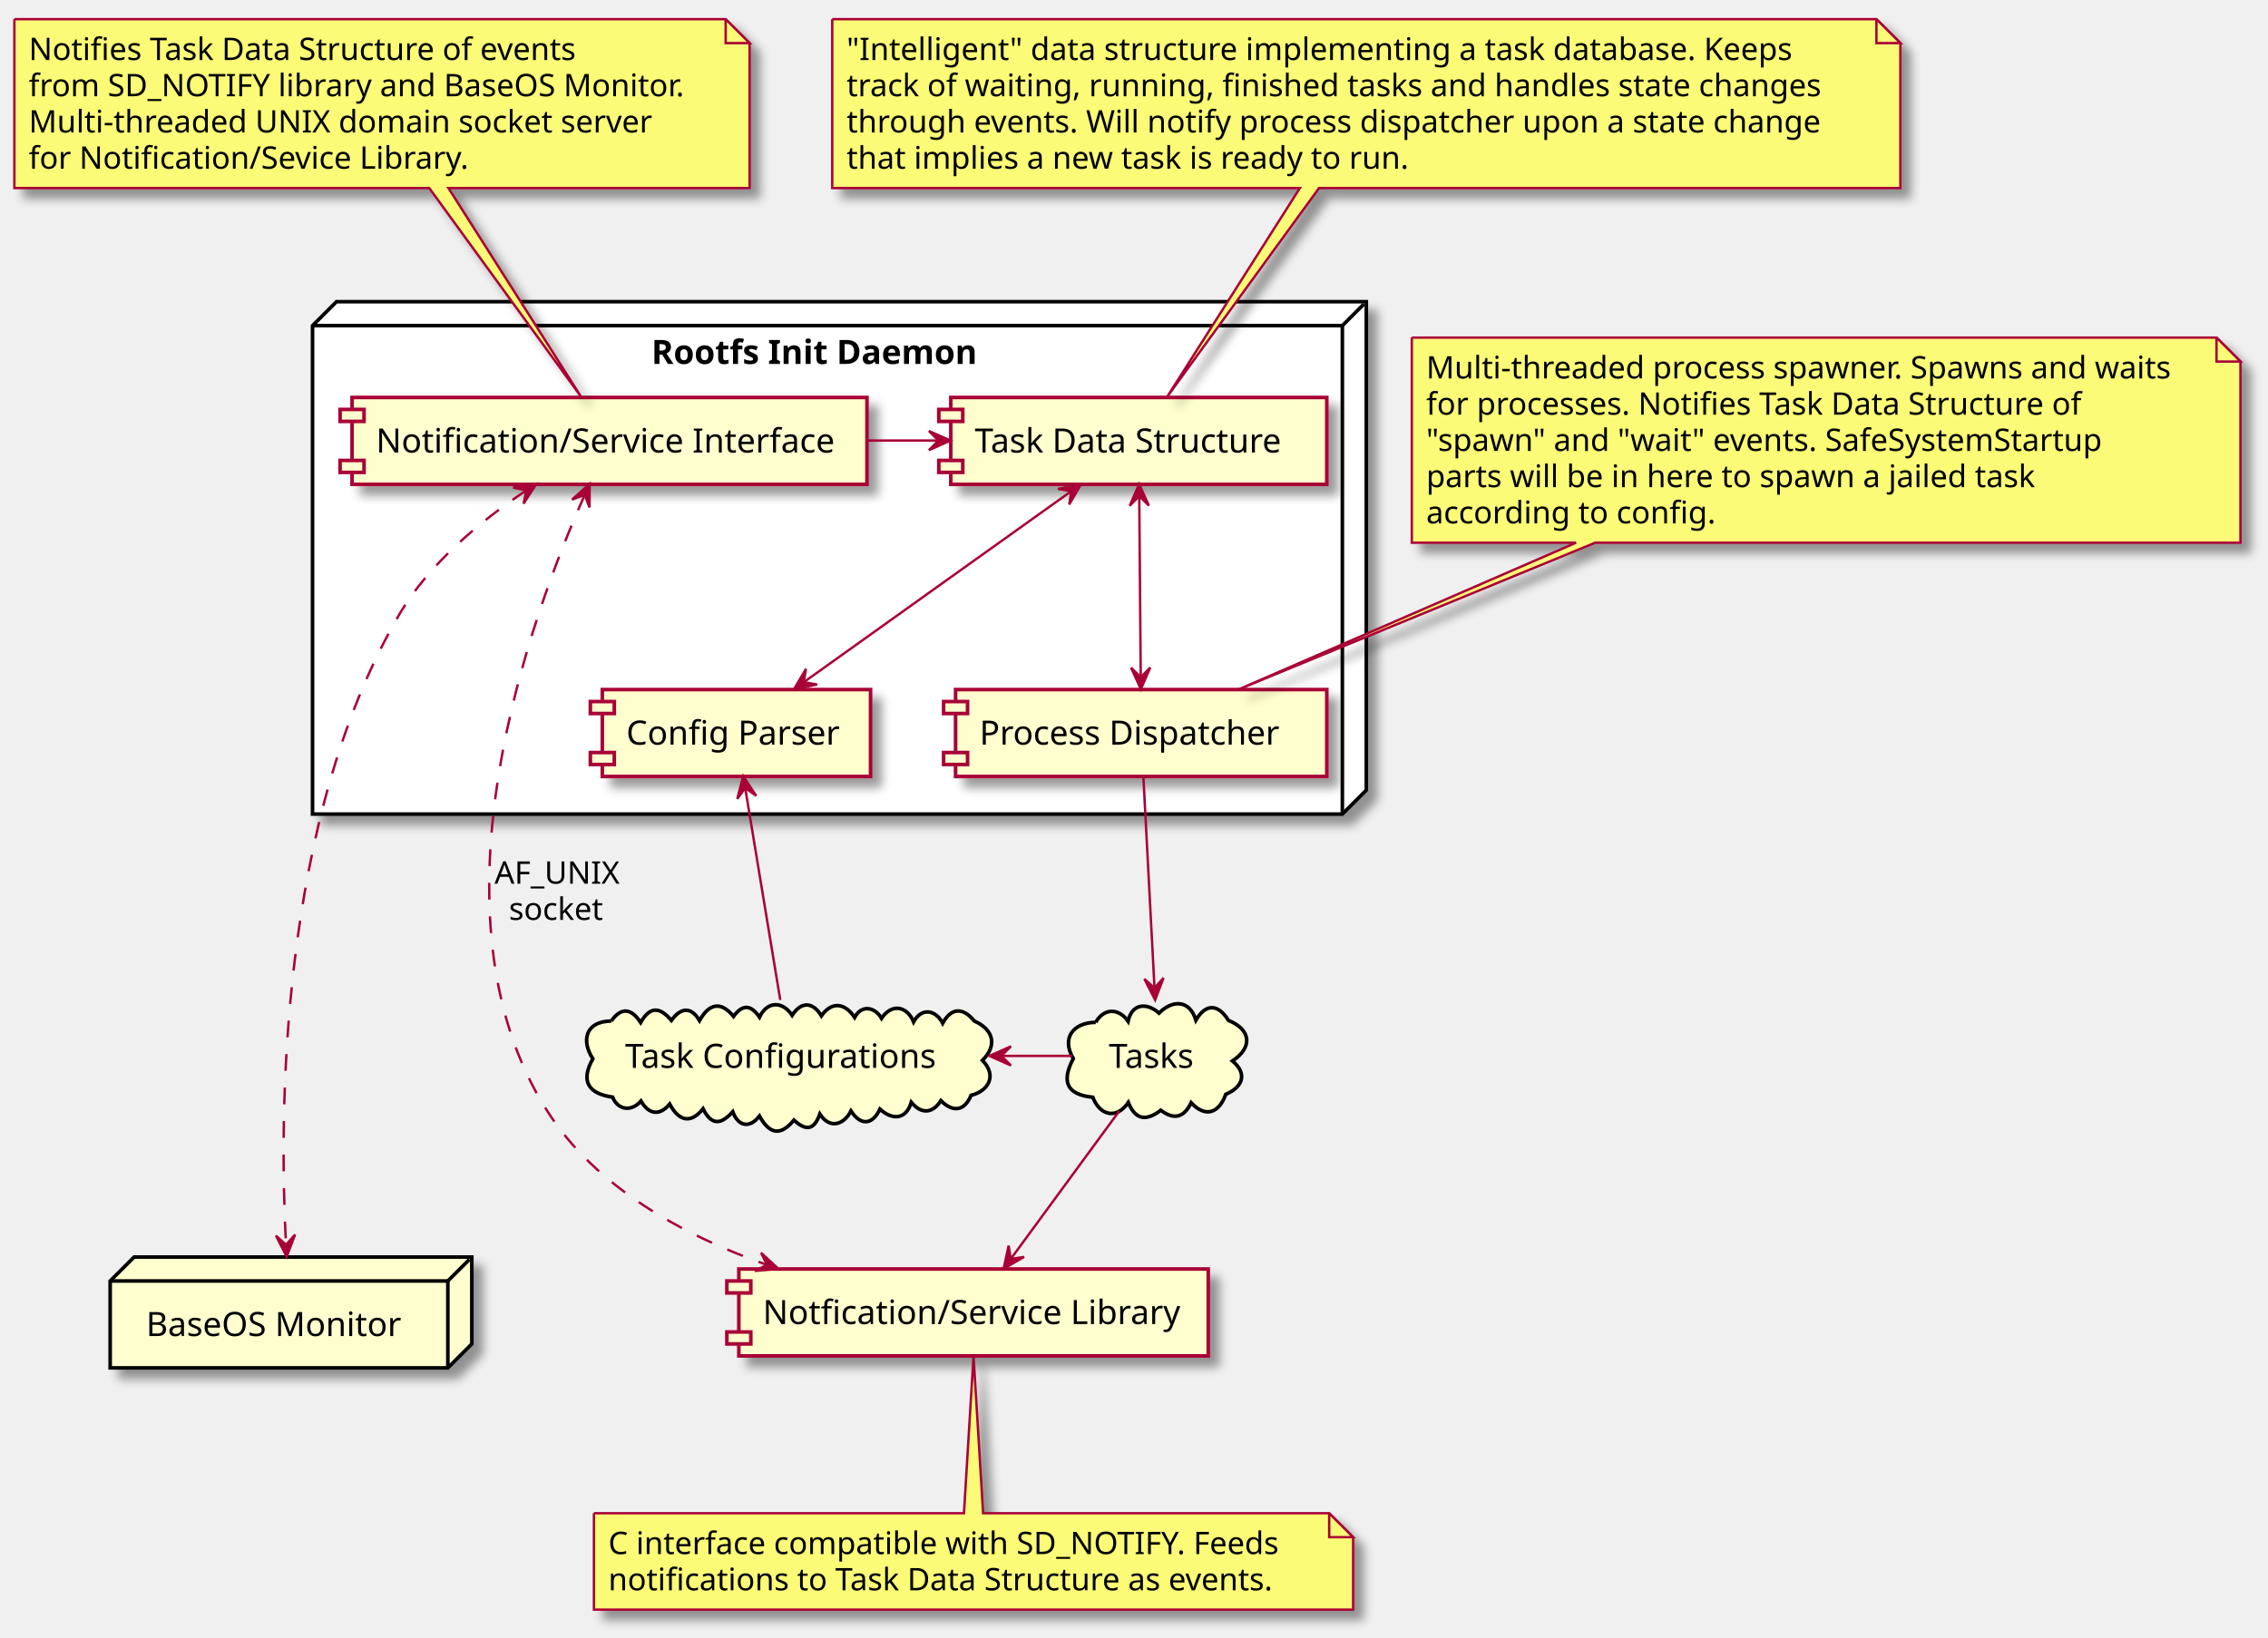
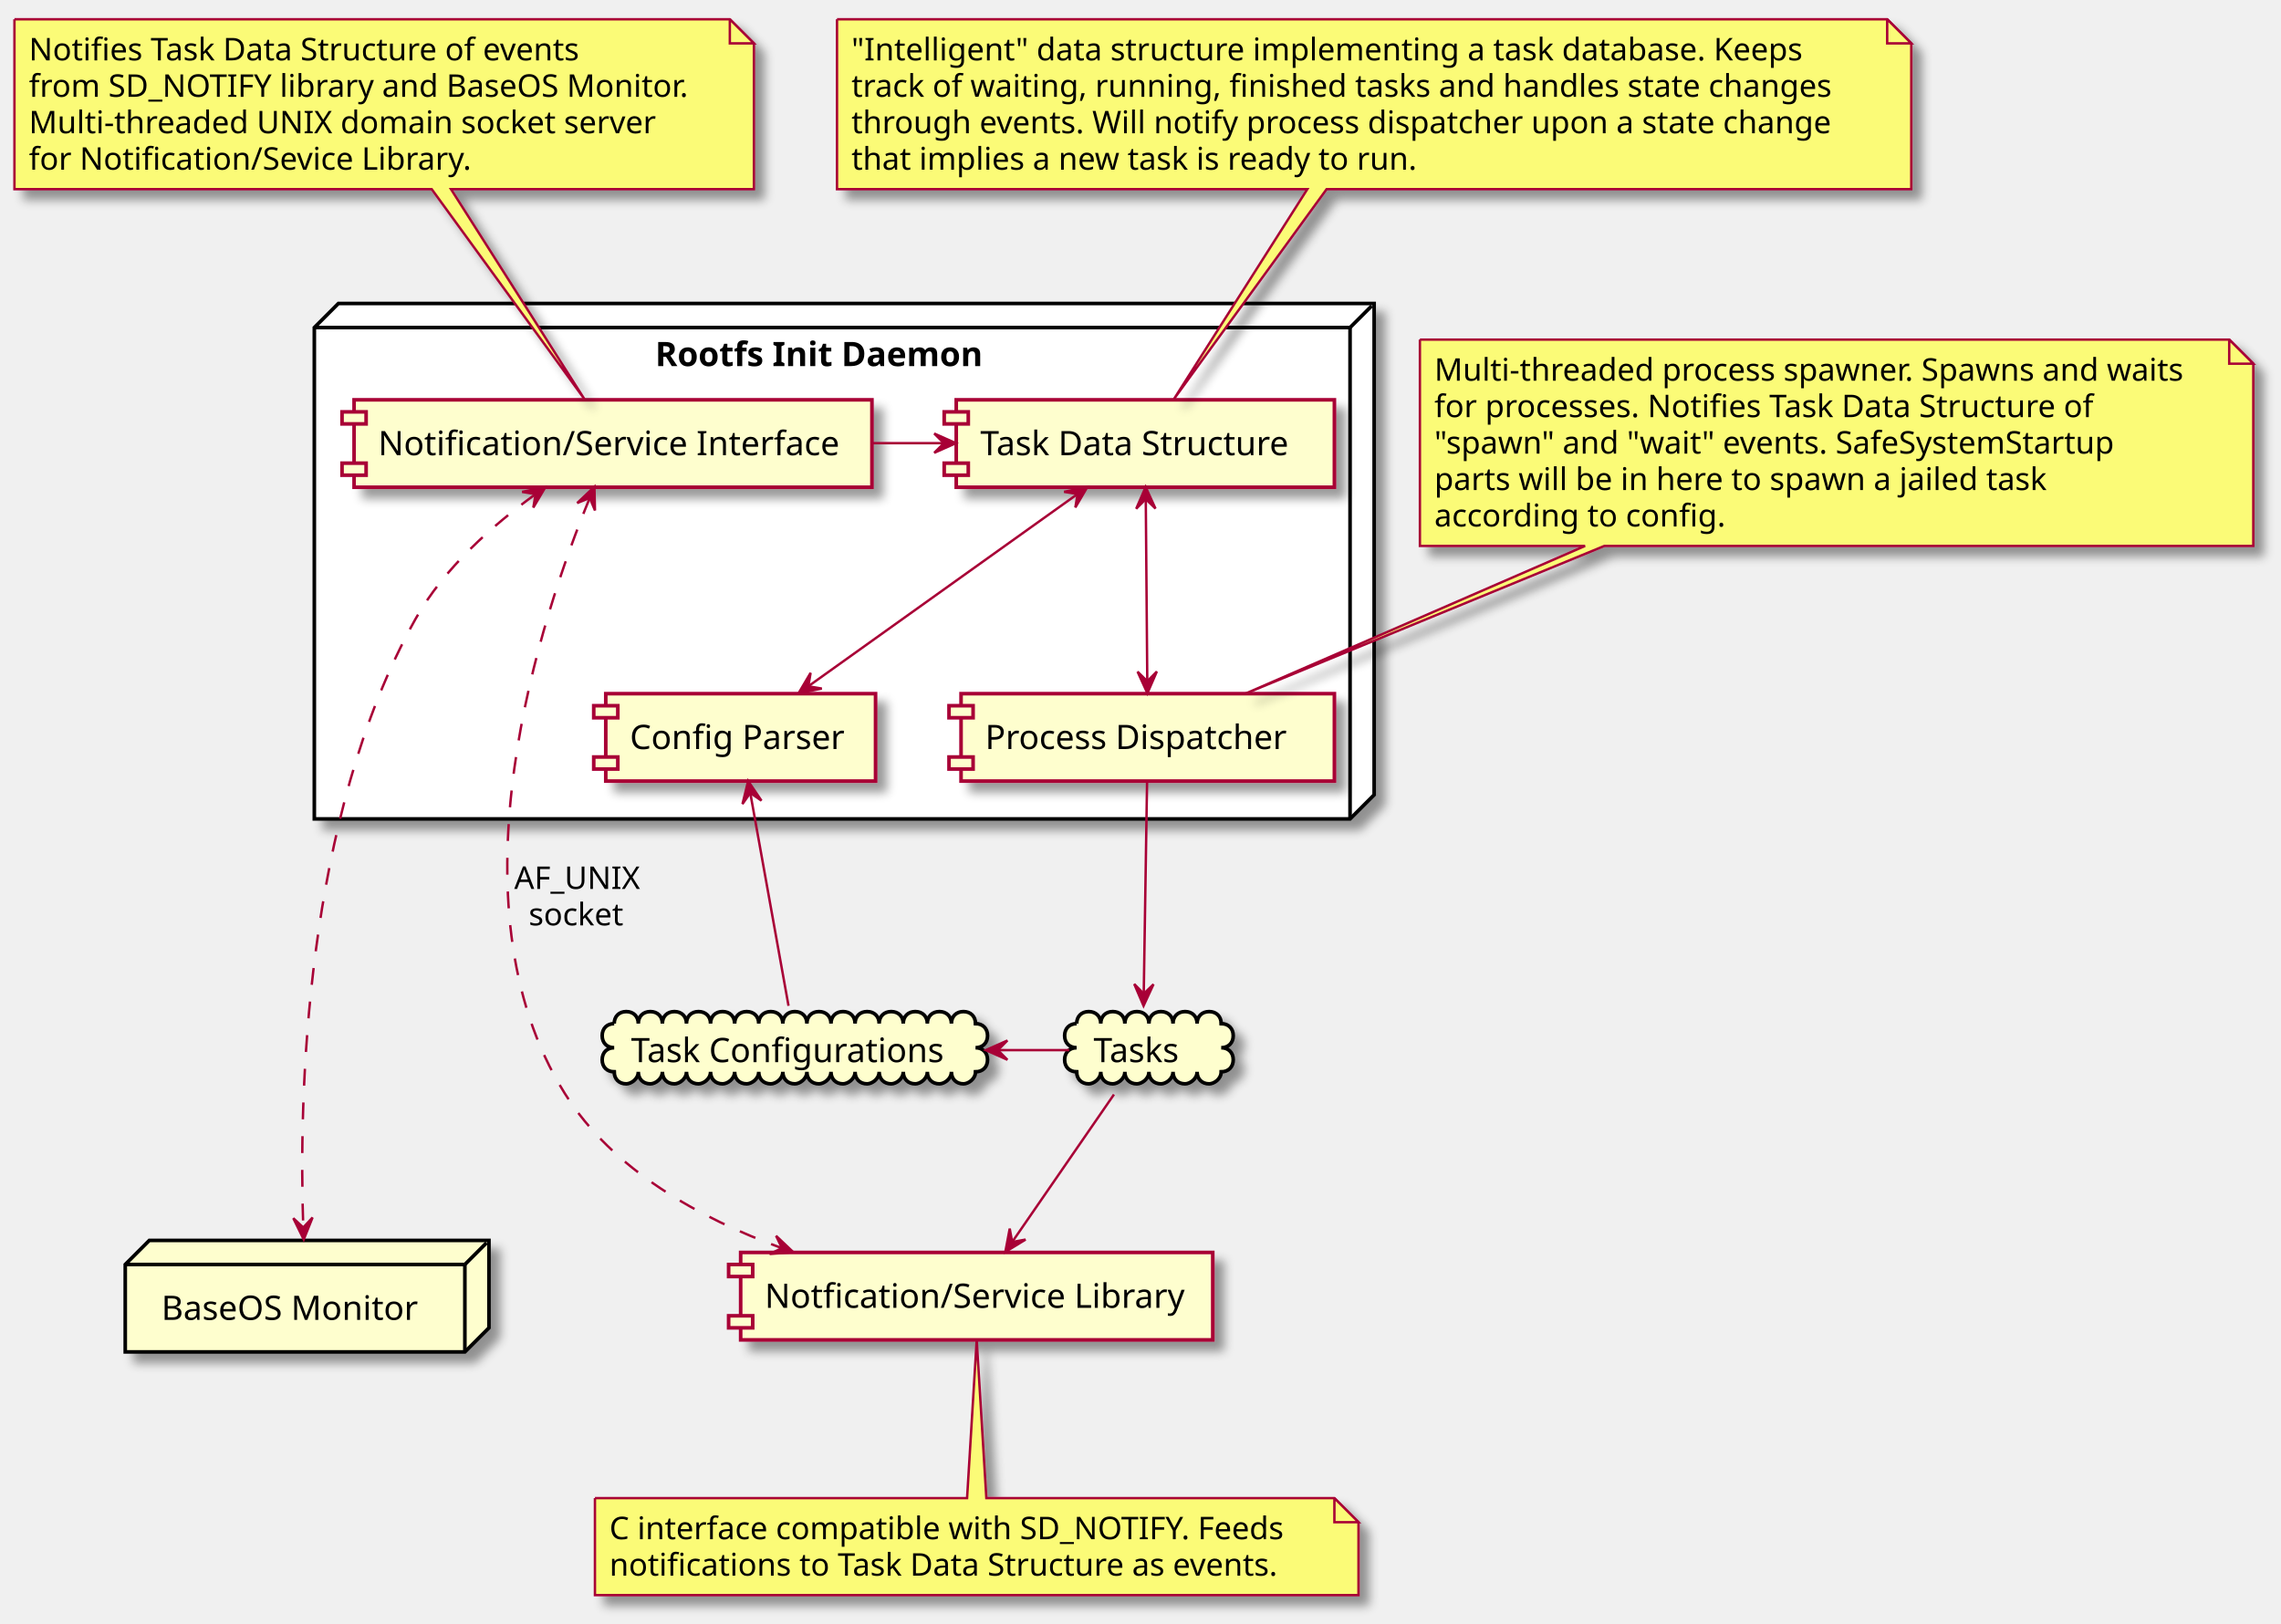
- <svg xmlns="http://www.w3.org/2000/svg" contentScriptType="application/ecmascript" contentStyleType="text/css" height="684px" preserveAspectRatio="none" style="width:947px;height:684px;" version="1.1" viewBox="0 0 947 684" width="947px" zoomAndPan="magnify">
+ <svg xmlns="http://www.w3.org/2000/svg" contentScriptType="application/ecmascript" contentStyleType="text/css" height="674px" preserveAspectRatio="none" style="width:947px;height:674px;" version="1.1" viewBox="0 0 947 674" width="947px" zoomAndPan="magnify">
  <defs>
    <filter height="300%" id="f18mdex143tn14" width="300%" x="-1" y="-1">
      <feGaussianBlur result="blurOut" stdDeviation="2.0" />
      <feColorMatrix in="blurOut" result="blurOut2" type="matrix" values="0 0 0 0 0 0 0 0 0 0 0 0 0 0 0 0 0 0 .4 0" />
      <feOffset dx="4.0" dy="4.0" in="blurOut2" result="blurOut3" />
      <feBlend in="SourceGraphic" in2="blurOut3" mode="normal" />
    </filter>
  </defs>
  <g>
    <polygon fill="#FFFFFF" filter="url(#f18mdex143tn14)" points="130.5,136,140.5,126,570.5,126,570.5,330,560.5,340,130.5,340,130.5,136" style="stroke: #000000; stroke-width: 1.5;" />
    <line style="stroke: #000000; stroke-width: 1.5;" x1="560.5" x2="569.5" y1="136" y2="127" />
    <line style="stroke: #000000; stroke-width: 1.5;" x1="130.5" x2="560.5" y1="136" y2="136" />
    <line style="stroke: #000000; stroke-width: 1.5;" x1="560.5" x2="560.5" y1="136" y2="340" />
    <text fill="#000000" font-family="sans-serif" font-size="14" font-weight="bold" lengthAdjust="spacingAndGlyphs" textLength="149" x="272" y="151.995">Rootfs Init Daemon</text>
    <rect fill="#FEFECE" filter="url(#f18mdex143tn14)" height="36.297" style="stroke: #A80036; stroke-width: 1.5;" width="157" x="397" y="166" />
    <rect fill="#FEFECE" height="5" style="stroke: #A80036; stroke-width: 1.5;" width="10" x="392" y="171" />
    <rect fill="#FEFECE" height="5" style="stroke: #A80036; stroke-width: 1.5;" width="10" x="392" y="192.297" />
    <text fill="#000000" font-family="sans-serif" font-size="14" lengthAdjust="spacingAndGlyphs" textLength="137" x="407" y="188.995">Task Data Structure</text>
    <rect fill="#FEFECE" filter="url(#f18mdex143tn14)" height="36.297" style="stroke: #A80036; stroke-width: 1.5;" width="215" x="147" y="166" />
    <rect fill="#FEFECE" height="5" style="stroke: #A80036; stroke-width: 1.5;" width="10" x="142" y="171" />
    <rect fill="#FEFECE" height="5" style="stroke: #A80036; stroke-width: 1.5;" width="10" x="142" y="192.297" />
    <text fill="#000000" font-family="sans-serif" font-size="14" lengthAdjust="spacingAndGlyphs" textLength="195" x="157" y="188.995">Notification/Service Interface</text>
    <rect fill="#FEFECE" filter="url(#f18mdex143tn14)" height="36.297" style="stroke: #A80036; stroke-width: 1.5;" width="155" x="399" y="288" />
    <rect fill="#FEFECE" height="5" style="stroke: #A80036; stroke-width: 1.5;" width="10" x="394" y="293" />
    <rect fill="#FEFECE" height="5" style="stroke: #A80036; stroke-width: 1.5;" width="10" x="394" y="314.297" />
    <text fill="#000000" font-family="sans-serif" font-size="14" lengthAdjust="spacingAndGlyphs" textLength="135" x="409" y="310.995">Process Dispatcher</text>
    <rect fill="#FEFECE" filter="url(#f18mdex143tn14)" height="36.297" style="stroke: #A80036; stroke-width: 1.5;" width="112" x="251.5" y="288" />
    <rect fill="#FEFECE" height="5" style="stroke: #A80036; stroke-width: 1.5;" width="10" x="246.5" y="293" />
    <rect fill="#FEFECE" height="5" style="stroke: #A80036; stroke-width: 1.5;" width="10" x="246.5" y="314.297" />
    <text fill="#000000" font-family="sans-serif" font-size="14" lengthAdjust="spacingAndGlyphs" textLength="92" x="261.5" y="310.995">Config Parser</text>
-     <path d="M457.506,426.985 C460.992,420.884 467.144,420.97 471.031,426.52 C472.716,418.82 479.091,418.77 483.943,423.128 C489.363,417.651 496.652,417.275 499.349,426.067 C503.618,418.799 508.783,419.439 512.943,426.173 C522.459,430.014 523.115,437.487 514.616,443.107 C521.226,448.651 518.617,454.183 511.818,457.034 C509.099,464.68 503.532,467.135 497.35,460.557 C494.372,466.821 490.218,467.81 484.668,463.701 C478.737,468.241 474.157,467.941 471.121,460.443 C466.125,467.811 459.125,465.755 456.302,458.275 C444.968,457.135 443.299,451.418 448.149,442.114 C442.943,433.277 448.472,427.015 457.506,426.985 " fill="#FEFECE" style="stroke: #000000; stroke-width: 1.5;" />
-     <text fill="#000000" font-family="sans-serif" font-size="14" lengthAdjust="spacingAndGlyphs" textLength="41" x="463" y="445.995">Tasks</text>
-     <rect fill="#FEFECE" filter="url(#f18mdex143tn14)" height="36.297" style="stroke: #A80036; stroke-width: 1.5;" width="196" x="308.5" y="530" />
-     <rect fill="#FEFECE" height="5" style="stroke: #A80036; stroke-width: 1.5;" width="10" x="303.5" y="535" />
-     <rect fill="#FEFECE" height="5" style="stroke: #A80036; stroke-width: 1.5;" width="10" x="303.5" y="556.297" />
-     <text fill="#000000" font-family="sans-serif" font-size="14" lengthAdjust="spacingAndGlyphs" textLength="176" x="318.5" y="552.995">Notfication/Service Library</text>
-     <path d="M255.226,426.44 C259.589,420.298 263.73,421.313 267.502,427.05 C271.452,420.119 275.547,420.52 280.349,426.18 C284.059,420.954 288.453,420.053 292.081,426.264 C295.873,419.402 300.803,417.745 306.282,424.506 C310.159,419.239 313.555,419.647 317.136,424.815 C320.364,417.978 326.807,418.074 330.756,424.048 C334.522,418.182 339.417,418.346 342.972,424.266 C347.456,417.902 352.952,419.054 356.843,424.938 C359.857,419.315 365.395,420.699 368.084,425.295 C372.324,419.004 378.657,420.069 381.47,426.766 C384.887,420.588 390.761,421.804 393.61,427.354 C397.382,420.524 402.224,420.824 406.849,426.448 C414.697,429.872 416.649,436.517 410.214,442.868 C416.364,449.125 412.877,455.629 405.462,457.471 C402.639,464.296 397.742,464.542 392.861,459.692 C389.333,465.22 384.615,465.33 380.507,460.375 C378.25,467.951 372.305,467.704 367.421,463.229 C364.229,469.981 359.339,470.196 355.328,463.994 C352.343,469.773 346.527,471.737 342.325,465.288 C339.93,471.996 336.561,472.471 331.515,467.808 C325.724,474.81 321.199,473.492 317.11,466.104 C313.036,471.431 308.197,470.465 305.965,464.315 C301.084,469.706 297.175,470.264 293.549,463.076 C288.08,469.91 283.199,467.76 279.626,461.117 C275.289,466.296 270.825,465.349 267.623,459.843 C263.822,464.268 258.171,463.904 255.765,458.207 C245.67,456.801 242.26,451.529 247.549,442.217 C242.546,434.479 244.526,426.536 255.226,426.44 " fill="#FEFECE" style="stroke: #000000; stroke-width: 1.5;" />
-     <text fill="#000000" font-family="sans-serif" font-size="14" lengthAdjust="spacingAndGlyphs" textLength="137" x="261" y="445.995">Task Configurations</text>
-     <polygon fill="#FEFECE" filter="url(#f18mdex143tn14)" points="46,535,56,525,197,525,197,561.297,187,571.297,46,571.297,46,535" style="stroke: #000000; stroke-width: 1.5;" />
-     <line style="stroke: #000000; stroke-width: 1.5;" x1="187" x2="196" y1="535" y2="526" />
-     <line style="stroke: #000000; stroke-width: 1.5;" x1="46" x2="187" y1="535" y2="535" />
-     <line style="stroke: #000000; stroke-width: 1.5;" x1="187" x2="187" y1="535" y2="571.297" />
-     <text fill="#000000" font-family="sans-serif" font-size="14" lengthAdjust="spacingAndGlyphs" textLength="111" x="61" y="557.995">BaseOS Monitor</text>
+     <path d="M447,425 C447,422 449,420 452,420 C455,420 457,422 457,425 C457,422 459,420 462,420 C465,420 467,422 467,425 C467,422 469,420 472,420 C475,420 477,422 477,425 C477,422 479,420 482,420 C485,420 487,422 487,425 C487,422 489,420 492,420 C495,420 497,422 497,425 C497,422 499,420 502,420 C505,420 507,422 507,425 C510,425 512,427 512,430 C512,433 510,435 507,435 C510,435 512,437 512,440 C512,443 510,445 507,445 C507,448 504,450 502,450 C499,450 497,448 497,445 C497,448 494,450 492,450 C489,450 487,448 487,445 C487,448 484,450 482,450 C479,450 477,448 477,445 C477,448 474,450 472,450 C469,450 467,448 467,445 C467,448 464,450 462,450 C459,450 457,448 457,445 C457,448 454,450 452,450 C449,450 447,448 447,445 C444,445 442,443 442,440 C442,437 444,435 447,435 C444,435 442,433 442,430 C442,427 444,425 447,425 " fill="#FEFECE" filter="url(#f18mdex143tn14)" style="stroke: #000000; stroke-width: 1.5;" />
+     <text fill="#000000" font-family="sans-serif" font-size="14" lengthAdjust="spacingAndGlyphs" textLength="41" x="454" y="440.995">Tasks</text>
+     <rect fill="#FEFECE" filter="url(#f18mdex143tn14)" height="36.297" style="stroke: #A80036; stroke-width: 1.5;" width="196" x="307.5" y="520" />
+     <rect fill="#FEFECE" height="5" style="stroke: #A80036; stroke-width: 1.5;" width="10" x="302.5" y="525" />
+     <rect fill="#FEFECE" height="5" style="stroke: #A80036; stroke-width: 1.5;" width="10" x="302.5" y="546.297" />
+     <text fill="#000000" font-family="sans-serif" font-size="14" lengthAdjust="spacingAndGlyphs" textLength="176" x="317.5" y="542.995">Notfication/Service Library</text>
+     <path d="M255,425 C255,422 257,420 260,420 C263,420 265,422 265,425 C265,422 267,420 270,420 C273,420 275,422 275,425 C275,422 277,420 280,420 C283,420 285,422 285,425 C285,422 287,420 290,420 C293,420 295,422 295,425 C295,422 297,420 300,420 C303,420 305,422 305,425 C305,422 307,420 310,420 C313,420 315,422 315,425 C315,422 317,420 320,420 C323,420 325,422 325,425 C325,422 327,420 330,420 C333,420 335,422 335,425 C335,422 337,420 340,420 C343,420 345,422 345,425 C345,422 347,420 350,420 C353,420 355,422 355,425 C355,422 357,420 360,420 C363,420 365,422 365,425 C365,422 367,420 370,420 C373,420 375,422 375,425 C375,422 377,420 380,420 C383,420 385,422 385,425 C385,422 387,420 390,420 C393,420 395,422 395,425 C395,422 397,420 400,420 C403,420 405,422 405,425 C408,425 410,427 410,430 C410,433 408,435 405,435 C408,435 410,437 410,440 C410,443 408,445 405,445 C405,448 402,450 400,450 C397,450 395,448 395,445 C395,448 392,450 390,450 C387,450 385,448 385,445 C385,448 382,450 380,450 C377,450 375,448 375,445 C375,448 372,450 370,450 C367,450 365,448 365,445 C365,448 362,450 360,450 C357,450 355,448 355,445 C355,448 352,450 350,450 C347,450 345,448 345,445 C345,448 342,450 340,450 C337,450 335,448 335,445 C335,448 332,450 330,450 C327,450 325,448 325,445 C325,448 322,450 320,450 C317,450 315,448 315,445 C315,448 312,450 310,450 C307,450 305,448 305,445 C305,448 302,450 300,450 C297,450 295,448 295,445 C295,448 292,450 290,450 C287,450 285,448 285,445 C285,448 282,450 280,450 C277,450 275,448 275,445 C275,448 272,450 270,450 C267,450 265,448 265,445 C265,448 262,450 260,450 C257,450 255,448 255,445 C252,445 250,443 250,440 C250,437 252,435 255,435 C252,435 250,433 250,430 C250,427 252,425 255,425 " fill="#FEFECE" filter="url(#f18mdex143tn14)" style="stroke: #000000; stroke-width: 1.5;" />
+     <text fill="#000000" font-family="sans-serif" font-size="14" lengthAdjust="spacingAndGlyphs" textLength="137" x="262" y="440.995">Task Configurations</text>
+     <polygon fill="#FEFECE" filter="url(#f18mdex143tn14)" points="52,525,62,515,203,515,203,551.297,193,561.297,52,561.297,52,525" style="stroke: #000000; stroke-width: 1.5;" />
+     <line style="stroke: #000000; stroke-width: 1.5;" x1="193" x2="202" y1="525" y2="516" />
+     <line style="stroke: #000000; stroke-width: 1.5;" x1="52" x2="193" y1="525" y2="525" />
+     <line style="stroke: #000000; stroke-width: 1.5;" x1="193" x2="193" y1="525" y2="561.297" />
+     <text fill="#000000" font-family="sans-serif" font-size="14" lengthAdjust="spacingAndGlyphs" textLength="111" x="67" y="547.995">BaseOS Monitor</text>
    <path d="M6,8 L6,78.531 A0,0 0 0 0 6,78.531 L179.23,78.531 L242.62,165.68 L187.23,78.531 L313,78.531 A0,0 0 0 0 313,78.531 L313,18 L303,8 L6,8 A0,0 0 0 0 6,8 " fill="#FBFB77" filter="url(#f18mdex143tn14)" style="stroke: #A80036; stroke-width: 1.0;" />
    <path d="M303,8 L303,18 L313,18 L303,8 " fill="#FBFB77" style="stroke: #A80036; stroke-width: 1.0;" />
    <text fill="#000000" font-family="sans-serif" font-size="13" lengthAdjust="spacingAndGlyphs" textLength="243" x="12" y="25.067">Notifies Task Data Structure of events</text>
    <text fill="#000000" font-family="sans-serif" font-size="13" lengthAdjust="spacingAndGlyphs" textLength="286" x="12" y="40.2">from SD_NOTIFY library and BaseOS Monitor.</text>
    <text fill="#000000" font-family="sans-serif" font-size="13" lengthAdjust="spacingAndGlyphs" textLength="270" x="12" y="55.333">Multi-threaded UNIX domain socket server</text>
    <text fill="#000000" font-family="sans-serif" font-size="13" lengthAdjust="spacingAndGlyphs" textLength="190" x="12" y="70.465">for Notification/Sevice Library.</text>
    <path d="M347.5,8 L347.5,78.531 A0,0 0 0 0 347.5,78.531 L542.77,78.531 L487.38,165.68 L550.77,78.531 L793.5,78.531 A0,0 0 0 0 793.5,78.531 L793.5,18 L783.5,8 L347.5,8 A0,0 0 0 0 347.5,8 " fill="#FBFB77" filter="url(#f18mdex143tn14)" style="stroke: #A80036; stroke-width: 1.0;" />
    <path d="M783.5,8 L783.5,18 L793.5,18 L783.5,8 " fill="#FBFB77" style="stroke: #A80036; stroke-width: 1.0;" />
    <text fill="#000000" font-family="sans-serif" font-size="13" lengthAdjust="spacingAndGlyphs" textLength="413" x="353.5" y="25.067">"Intelligent" data structure implementing a task database. Keeps</text>
    <text fill="#000000" font-family="sans-serif" font-size="13" lengthAdjust="spacingAndGlyphs" textLength="424" x="353.5" y="40.2">track of waiting, running, finished tasks and handles state changes</text>
    <text fill="#000000" font-family="sans-serif" font-size="13" lengthAdjust="spacingAndGlyphs" textLength="425" x="353.5" y="55.333">through events. Will notify process dispatcher upon a state change</text>
    <text fill="#000000" font-family="sans-serif" font-size="13" lengthAdjust="spacingAndGlyphs" textLength="247" x="353.5" y="70.465">that implies a new task is ready to run.</text>
-     <path d="M248,632 L248,672.266 A0,0 0 0 0 248,672.266 L565,672.266 A0,0 0 0 0 565,672.266 L565,642 L555,632 L410.5,632 L406.5,566.3 L402.5,632 L248,632 A0,0 0 0 0 248,632 " fill="#FBFB77" filter="url(#f18mdex143tn14)" style="stroke: #A80036; stroke-width: 1.0;" />
-     <path d="M555,632 L555,642 L565,642 L555,632 " fill="#FBFB77" style="stroke: #A80036; stroke-width: 1.0;" />
-     <text fill="#000000" font-family="sans-serif" font-size="13" lengthAdjust="spacingAndGlyphs" textLength="293" x="254" y="649.067">C interface compatible with SD_NOTIFY. Feeds</text>
-     <text fill="#000000" font-family="sans-serif" font-size="13" lengthAdjust="spacingAndGlyphs" textLength="296" x="254" y="664.2">notifications to Task Data Structure as events.</text>
+     <path d="M247,622 L247,662.266 A0,0 0 0 0 247,662.266 L564,662.266 A0,0 0 0 0 564,662.266 L564,632 L554,622 L409.5,622 L405.5,556.3 L401.5,622 L247,622 A0,0 0 0 0 247,622 " fill="#FBFB77" filter="url(#f18mdex143tn14)" style="stroke: #A80036; stroke-width: 1.0;" />
+     <path d="M554,622 L554,632 L564,632 L554,622 " fill="#FBFB77" style="stroke: #A80036; stroke-width: 1.0;" />
+     <text fill="#000000" font-family="sans-serif" font-size="13" lengthAdjust="spacingAndGlyphs" textLength="293" x="253" y="639.067">C interface compatible with SD_NOTIFY. Feeds</text>
+     <text fill="#000000" font-family="sans-serif" font-size="13" lengthAdjust="spacingAndGlyphs" textLength="296" x="253" y="654.2">notifications to Task Data Structure as events.</text>
    <path d="M589.5,141 L589.5,226.664 A0,0 0 0 0 589.5,226.664 L658.07,226.664 L517.06,287.98 L666.07,226.664 L935.5,226.664 A0,0 0 0 0 935.5,226.664 L935.5,151 L925.5,141 L589.5,141 A0,0 0 0 0 589.5,141 " fill="#FBFB77" filter="url(#f18mdex143tn14)" style="stroke: #A80036; stroke-width: 1.0;" />
    <path d="M925.5,141 L925.5,151 L935.5,151 L925.5,141 " fill="#FBFB77" style="stroke: #A80036; stroke-width: 1.0;" />
    <text fill="#000000" font-family="sans-serif" font-size="13" lengthAdjust="spacingAndGlyphs" textLength="325" x="595.5" y="158.067">Multi-threaded process spawner. Spawns and waits</text>
    <text fill="#000000" font-family="sans-serif" font-size="13" lengthAdjust="spacingAndGlyphs" textLength="290" x="595.5" y="173.2">for processes. Notifies Task Data Structure of</text>
    <text fill="#000000" font-family="sans-serif" font-size="13" lengthAdjust="spacingAndGlyphs" textLength="302" x="595.5" y="188.333">"spawn" and "wait" events.  SafeSystemStartup</text>
    <text fill="#000000" font-family="sans-serif" font-size="13" lengthAdjust="spacingAndGlyphs" textLength="264" x="595.5" y="203.465">parts will be in here to spawn a jailed task</text>
    <text fill="#000000" font-family="sans-serif" font-size="13" lengthAdjust="spacingAndGlyphs" textLength="125" x="595.5" y="218.598">according to config.</text>
-     <path d="M244.15,206.67 C221.96,256.55 175.96,381.53 228.5,464 C248.93,496.07 285.34,515.95 319.93,528.17 " fill="none" id="notify_if-notify_lib" style="stroke: #A80036; stroke-width: 1.0; stroke-dasharray: 7.0,7.0;" />
-     <polygon fill="#A80036" points="325.01,529.92,317.785,523.227,320.278,528.305,315.2,530.798,325.01,529.92" style="stroke: #A80036; stroke-width: 1.0;" />
-     <polygon fill="#A80036" points="246.21,202.08,238.861,208.637,244.153,206.637,246.153,211.929,246.21,202.08" style="stroke: #A80036; stroke-width: 1.0;" />
-     <text fill="#000000" font-family="sans-serif" font-size="13" lengthAdjust="spacingAndGlyphs" textLength="54" x="206.5" y="369.067">AF_UNIX</text>
-     <text fill="#000000" font-family="sans-serif" font-size="13" lengthAdjust="spacingAndGlyphs" textLength="42" x="212.5" y="384.2">socket</text>
-     <path d="M219.76,204.81 C201,217.35 179.16,235.28 166.5,257 C116.56,342.72 116.55,465.82 119.42,519.84 " fill="none" id="notify_if-corb_monitor" style="stroke: #A80036; stroke-width: 1.0; stroke-dasharray: 7.0,7.0;" />
-     <polygon fill="#A80036" points="119.7,524.85,123.205,515.646,119.428,519.857,115.217,516.081,119.7,524.85" style="stroke: #A80036; stroke-width: 1.0;" />
-     <polygon fill="#A80036" points="223.96,202.06,214.24,203.647,219.778,204.8,218.625,210.339,223.96,202.06" style="stroke: #A80036; stroke-width: 1.0;" />
-     <path d="M311.16,329.11 C315.22,353.64 321.73,393 325.8,417.63 " fill="none" id="config_parser&lt;-task_configs" style="stroke: #A80036; stroke-width: 1.0;" />
-     <polygon fill="#A80036" points="310.33,324.12,307.851,333.652,311.145,329.053,315.744,332.348,310.33,324.12" style="stroke: #A80036; stroke-width: 1.0;" />
-     <path d="M477.4,324.12 C478.58,346.48 480.65,385.91 482.05,412.49 " fill="none" id="proc_dispatch-&gt;tasks" style="stroke: #A80036; stroke-width: 1.0;" />
-     <polygon fill="#A80036" points="482.32,417.63,485.826,408.426,482.049,412.637,477.838,408.86,482.32,417.63" style="stroke: #A80036; stroke-width: 1.0;" />
-     <path d="M467.36,464.01 C454.11,482.08 435.44,507.53 422.29,525.47 " fill="none" id="tasks-&gt;notify_lib" style="stroke: #A80036; stroke-width: 1.0;" />
-     <polygon fill="#A80036" points="419.07,529.86,427.612,524.957,422.022,525.824,421.155,520.234,419.07,529.86" style="stroke: #A80036; stroke-width: 1.0;" />
-     <path d="M418.26,441 C428.09,441 437.93,441 447.76,441 " fill="none" id="task_configs&lt;-tasks" style="stroke: #A80036; stroke-width: 1.0;" />
-     <polygon fill="#A80036" points="413.12,441,422.12,445,418.12,441,422.12,437,413.12,441" style="stroke: #A80036; stroke-width: 1.0;" />
+     <path d="M244.8,206.85 C224.82,255.51 184.88,374.76 234.5,454 C254.45,485.86 290.5,505.8 324.37,518.12 " fill="none" id="notify_if-notify_lib" style="stroke: #A80036; stroke-width: 1.0; stroke-dasharray: 7.0,7.0;" />
+     <polygon fill="#A80036" points="329.35,519.88,322.204,513.102,324.637,518.209,319.531,520.643,329.35,519.88" style="stroke: #A80036; stroke-width: 1.0;" />
+     <polygon fill="#A80036" points="246.79,202.09,239.629,208.851,244.862,206.703,247.01,211.936,246.79,202.09" style="stroke: #A80036; stroke-width: 1.0;" />
+     <text fill="#000000" font-family="sans-serif" font-size="13" lengthAdjust="spacingAndGlyphs" textLength="54" x="213.5" y="369.067">AF_UNIX</text>
+     <text fill="#000000" font-family="sans-serif" font-size="13" lengthAdjust="spacingAndGlyphs" textLength="42" x="219.5" y="384.2">socket</text>
+     <path d="M222.06,205.36 C204.59,218.06 184.27,235.97 172.5,257 C126.13,339.87 124.09,456.81 125.9,509.44 " fill="none" id="notify_if-corb_monitor" style="stroke: #A80036; stroke-width: 1.0; stroke-dasharray: 7.0,7.0;" />
+     <polygon fill="#A80036" points="126.1,514.63,129.763,505.488,125.914,509.633,121.769,505.785,126.1,514.63" style="stroke: #A80036; stroke-width: 1.0;" />
+     <polygon fill="#A80036" points="226.43,202.25,216.779,204.213,222.357,205.151,221.42,210.729,226.43,202.25" style="stroke: #A80036; stroke-width: 1.0;" />
+     <path d="M311.52,329.38 C316.04,354.5 323.26,394.73 327.37,417.6 " fill="none" id="config_parser-task_configs" style="stroke: #A80036; stroke-width: 1.0;" />
+     <polygon fill="#A80036" points="310.6,324.26,308.255,333.826,311.484,329.181,316.129,332.411,310.6,324.26" style="stroke: #A80036; stroke-width: 1.0;" />
+     <path d="M476.23,324.26 C475.87,347.07 475.25,387.29 474.85,412.47 " fill="none" id="proc_dispatch-tasks" style="stroke: #A80036; stroke-width: 1.0;" />
+     <polygon fill="#A80036" points="474.77,417.6,478.898,408.658,474.841,412.601,470.899,408.544,474.77,417.6" style="stroke: #A80036; stroke-width: 1.0;" />
+     <path d="M462.48,454.42 C450.81,471.34 433.05,497.08 420.46,515.32 " fill="none" id="tasks-notify_lib" style="stroke: #A80036; stroke-width: 1.0;" />
+     <polygon fill="#A80036" points="417.38,519.78,425.787,514.649,420.222,515.667,419.205,510.102,417.38,519.78" style="stroke: #A80036; stroke-width: 1.0;" />
+     <path d="M414.4,436 C424.23,436 434.07,436 443.91,436 " fill="none" id="task_configs-tasks" style="stroke: #A80036; stroke-width: 1.0;" />
+     <polygon fill="#A80036" points="409.25,436,418.25,440,414.25,436,418.25,432,409.25,436" style="stroke: #A80036; stroke-width: 1.0;" />
    <path d="M475.69,207.25 C475.86,228.73 476.13,261.08 476.31,282.61 " fill="none" id="task_data-proc_dispatch" style="stroke: #A80036; stroke-width: 1.0;" />
    <polygon fill="#A80036" points="476.36,287.84,480.283,278.806,476.317,282.84,472.283,278.875,476.36,287.84" style="stroke: #A80036; stroke-width: 1.0;" />
    <polygon fill="#A80036" points="475.64,202.19,471.717,211.224,475.683,207.19,479.717,211.155,475.64,202.19" style="stroke: #A80036; stroke-width: 1.0;" />
-     <path d="M391.75,184 C381.97,184 372.19,184 362.41,184 " fill="none" id="task_data&lt;-notify_if" style="stroke: #A80036; stroke-width: 1.0;" />
+     <path d="M391.75,184 C381.97,184 372.19,184 362.41,184 " fill="none" id="task_data-notify_if" style="stroke: #A80036; stroke-width: 1.0;" />
    <polygon fill="#A80036" points="396.87,184,387.87,180,391.87,184,387.87,188,396.87,184" style="stroke: #A80036; stroke-width: 1.0;" />
    <path d="M447.18,205.23 C416.24,227.33 366.96,262.53 335.96,284.67 " fill="none" id="task_data-config_parser" style="stroke: #A80036; stroke-width: 1.0;" />
    <polygon fill="#A80036" points="331.53,287.84,341.181,285.877,335.603,284.939,336.54,279.361,331.53,287.84" style="stroke: #A80036; stroke-width: 1.0;" />
    <polygon fill="#A80036" points="451.43,202.19,441.787,204.192,447.369,205.107,446.454,210.689,451.43,202.19" style="stroke: #A80036; stroke-width: 1.0;" />
  </g>
</svg>
